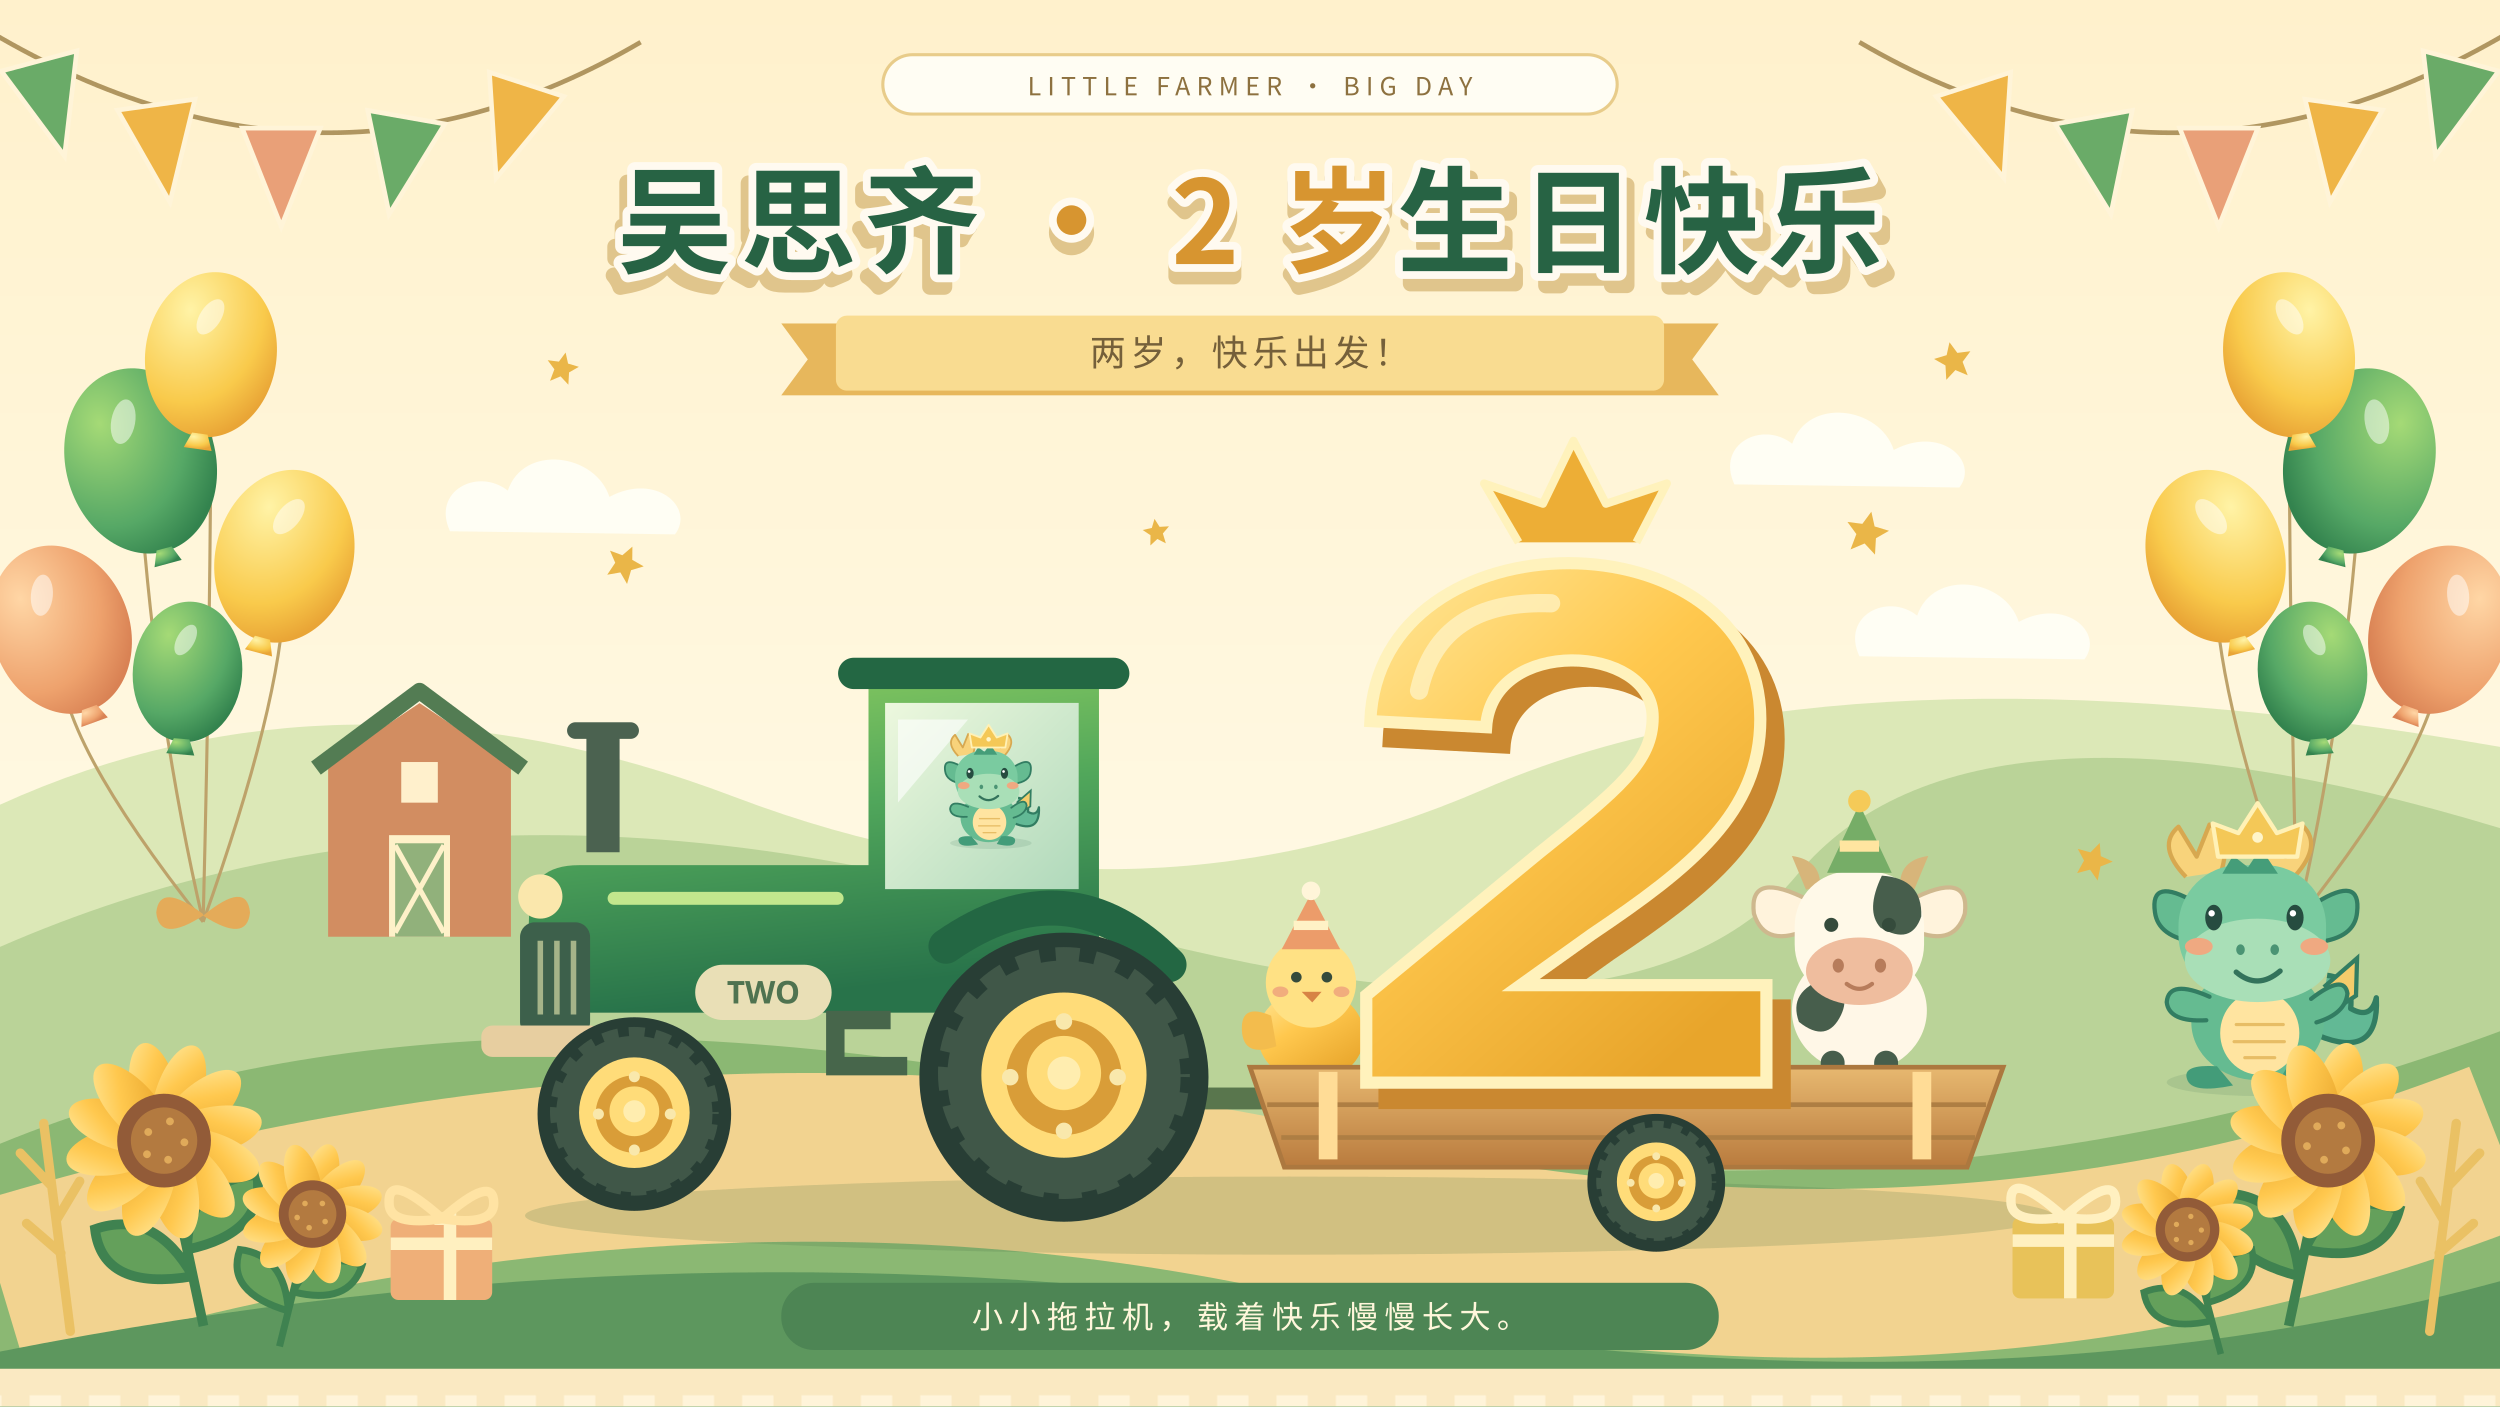
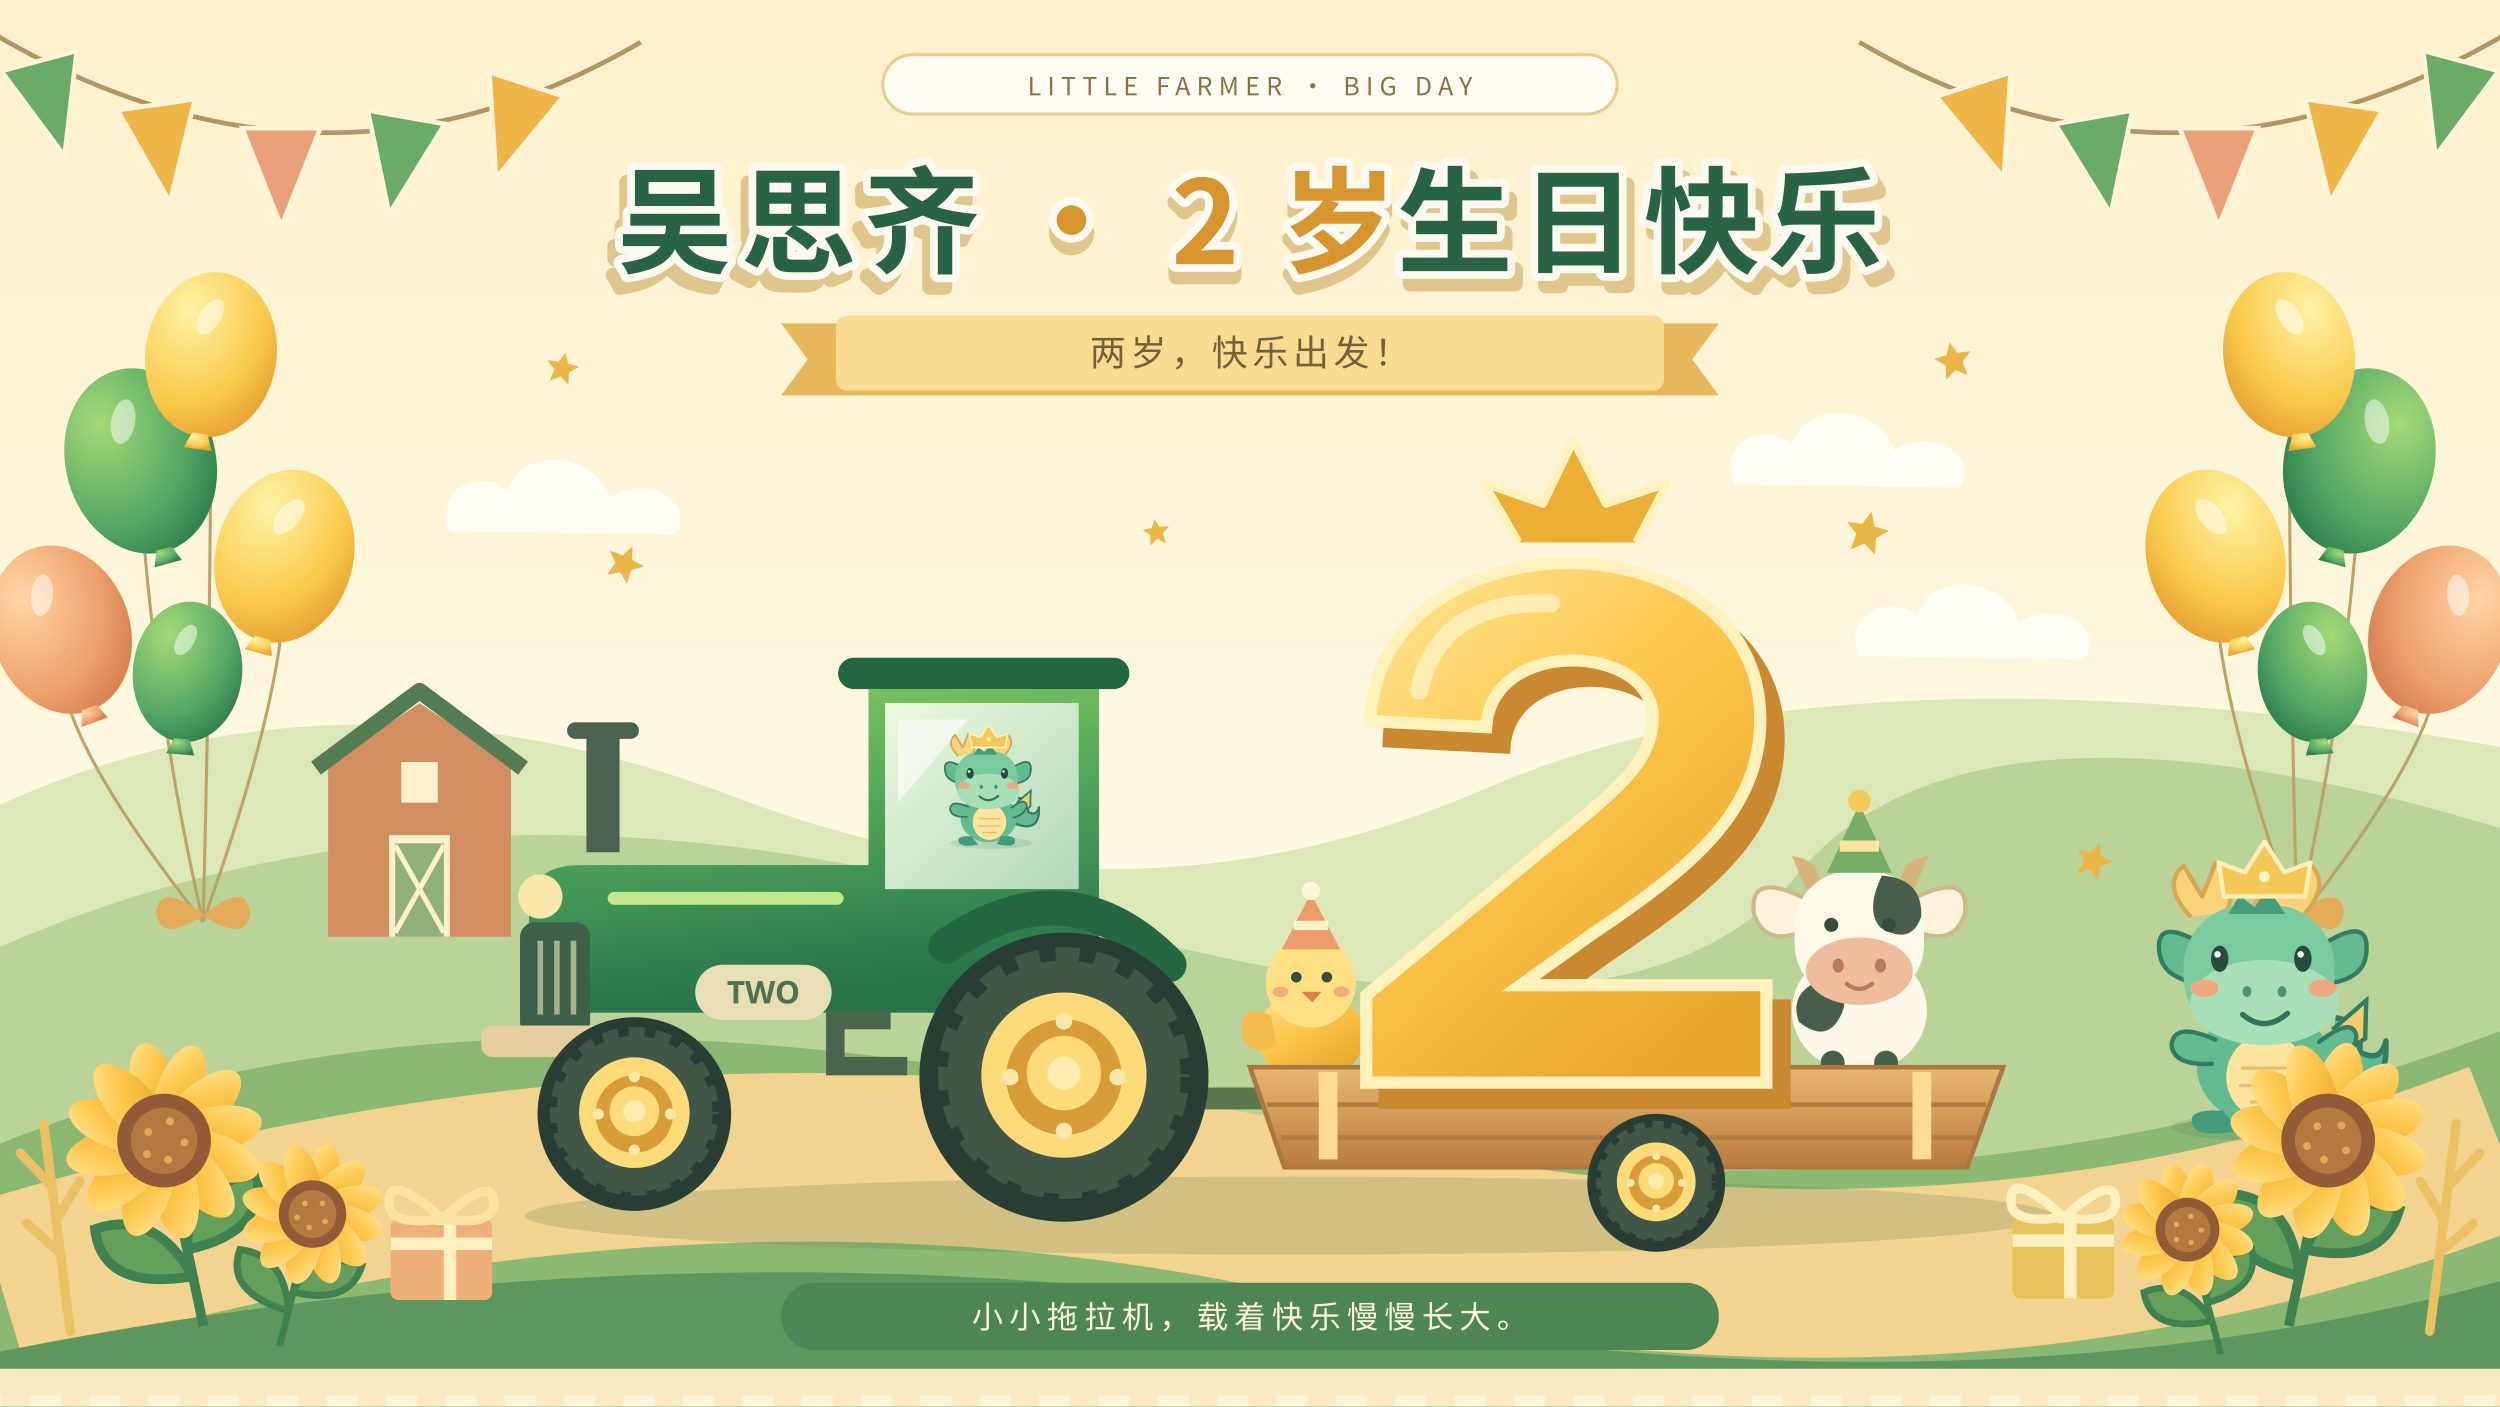
<svg xmlns="http://www.w3.org/2000/svg" id="farm-scene" width="3840" height="2160" viewBox="0 0 1600 900" role="img" aria-label="吴思齐两岁生日背景">
  <defs>
    <g id="farm-dragon" transform="translate(-150 -170)">
      <ellipse cx="154" cy="272" rx="90" ry="13" fill="#285c48" opacity=".12" />
      <path d="M205 228q58 24 55-35-5 21-24 10 3-28-22-31" fill="#62b995" stroke="#327d62" stroke-width="5" stroke-linejoin="round" />
      <path d="M211 183l31-27-1 35-20 13" fill="#f4cc6b" stroke="#327d62" stroke-width="4" />
      <ellipse cx="149" cy="216" rx="62" ry="54" fill="#65bb91" />
      <ellipse cx="151" cy="226" rx="37" ry="39" fill="#ffe4a0" />
      <path d="M129 218h44m-46 16h47m-37 15h28" stroke="#e7bd65" stroke-width="3" stroke-linecap="round" />
      <path d="M111 257q-33-2-28 12 4 14 43 6m51-18q35-3 30 13-4 13-40 4" fill="#439c79" />
      <path d="M104 192q-38-17-40 5 2 19 37 17m98-20q31-24 34-5-2 19-29 27" fill="#65bb91" stroke="#327d62" stroke-width="4" stroke-linecap="round" />
      <path d="M91 104q-43-25-38 9 3 23 38 28m113-37q42-26 38 9-2 24-37 28" fill="#65bb91" stroke="#327d62" stroke-width="4" />
      <path d="M82 80Q54 51 75 33l17 28 12-30q21 11 11 44m69 4q26-29 7-47l-16 29-13-28q-20 10-10 43" fill="#f8d37b" stroke="#d7a850" stroke-width="4" stroke-linejoin="round" />
      <rect x="75" y="69" width="138" height="122" rx="57" fill="#7acba0" />
      <path d="M116 77l10-17 14 11 12-18 16 24" fill="#459d79" />
      <ellipse cx="149" cy="158" rx="68" ry="39" fill="#a9dfb7" />
      <ellipse cx="108" cy="118" rx="8" ry="12" fill="#264c40" />
      <ellipse cx="184" cy="118" rx="8" ry="12" fill="#264c40" />
      <circle cx="106" cy="114" r="3" fill="#fff" />
      <circle cx="182" cy="114" r="3" fill="#fff" />
      <ellipse cx="94" cy="145" rx="13" ry="8" fill="#efa981" />
      <ellipse cx="202" cy="145" rx="13" ry="8" fill="#efa981" />
      <ellipse cx="133" cy="148" rx="4" ry="5" fill="#4b9474" />
      <ellipse cx="165" cy="148" rx="4" ry="5" fill="#4b9474" />
      <path d="M129 169q20 17 41-1" fill="none" stroke="#33735b" stroke-width="5" stroke-linecap="round" />
      <path d="M112 61l-5-31 24 9 18-28 18 28 24-9-5 31Z" fill="#f4c857" stroke="#fff1b6" stroke-width="4" stroke-linejoin="round" />
      <circle cx="149" cy="43" r="5" fill="#fff5c9" />
    </g>
    <linearGradient id="farm-sky" x2="0" y2="1">
      <stop stop-color="#fff1cc" />
      <stop offset="1" stop-color="#fffdf0" />
    </linearGradient>
    <linearGradient id="farm-green" x2=".2" y2="1">
      <stop stop-color="#89ca60" />
      <stop offset=".45" stop-color="#51a75b" />
      <stop offset="1" stop-color="#28734a" />
    </linearGradient>
    <linearGradient id="farm-gold" x2=".7" y2="1">
      <stop stop-color="#ffe89b" />
      <stop offset=".45" stop-color="#ffc84e" />
      <stop offset="1" stop-color="#e8a52b" />
    </linearGradient>
    <linearGradient id="farm-glass" x2="1" y2="1">
      <stop stop-color="#edf8de" />
      <stop offset="1" stop-color="#b0d9bb" />
    </linearGradient>
    <linearGradient id="farm-wood" x2="0" y2="1">
      <stop stop-color="#e7b870" />
      <stop offset="1" stop-color="#b97b3e" />
    </linearGradient>
    <linearGradient id="farm-cream" x2="0" y2="1">
      <stop stop-color="#fffef4" />
      <stop offset="1" stop-color="#f4dfad" />
    </linearGradient>
    <radialGradient id="farm-balloon-g" cx=".3" cy=".25" r=".8">
      <stop stop-color="#a5da76" />
      <stop offset=".7" stop-color="#56a866" />
      <stop offset="1" stop-color="#33834e" />
    </radialGradient>
    <radialGradient id="farm-balloon-y" cx=".3" cy=".25" r=".8">
      <stop stop-color="#fff3a6" />
      <stop offset=".7" stop-color="#f9ca4b" />
      <stop offset="1" stop-color="#e9a536" />
    </radialGradient>
    <radialGradient id="farm-balloon-o" cx=".3" cy=".25" r=".8">
      <stop stop-color="#ffd6a5" />
      <stop offset=".7" stop-color="#eea26d" />
      <stop offset="1" stop-color="#d98254" />
    </radialGradient>
    <pattern id="farm-gingham" width="38" height="38" patternUnits="userSpaceOnUse">
      <rect width="38" height="38" fill="#fff4d9" />
      <path d="M0 10h38M10 0v38" stroke="#eac571" stroke-width="18" opacity=".22" />
    </pattern>
    <g id="farm-star">
      <path d="M0-16 5-5 17-4 8 4 10 17 0 10-10 17-8 4-17-4-5-5Z" fill="#eab648" />
    </g>
    <g id="farm-cloud" fill="#fffef4">
      <path d="M0 38C-12 12 18-3 37 12C47-18 93-12 102 16C132 0 157 23 144 40Z" />
    </g>
    <g id="farm-tire">
      <circle r="70" fill="#283e35" />
      <circle cy="-2" r="61" fill="#405748" />
      <circle r="62" fill="none" stroke="#283e35" stroke-width="11" stroke-dasharray="8 12" />
      <circle cy="-1" r="40" fill="#ffdc79" />
      <circle r="28" fill="#d99d38" />
      <circle cy="-2" r="18" fill="#ffdc79" />
      <circle cy="-2" r="8" fill="#ffedaf" />
      <g fill="#f9e8ac">
        <circle cy="-27" r="4" />
        <circle cy="26" r="4" />
        <circle cx="-26" r="4" />
        <circle cx="26" r="4" />
      </g>
    </g>
    <g id="farm-sunflower">
      <path d="M0 0v97m0-26q-47-2-44-34 32-4 44 34m0-14q41 0 43-30-36-4-43 30" fill="#64a05b" stroke="#3f8250" stroke-width="5" />
      <ellipse cy="-24" rx="12" ry="27" fill="url(#farm-gold)" transform="rotate(0)" />
      <ellipse cy="-24" rx="12" ry="27" fill="url(#farm-gold)" transform="rotate(30)" />
      <ellipse cy="-24" rx="12" ry="27" fill="url(#farm-gold)" transform="rotate(60)" />
      <ellipse cy="-24" rx="12" ry="27" fill="url(#farm-gold)" transform="rotate(90)" />
      <ellipse cy="-24" rx="12" ry="27" fill="url(#farm-gold)" transform="rotate(120)" />
      <ellipse cy="-24" rx="12" ry="27" fill="url(#farm-gold)" transform="rotate(150)" />
      <ellipse cy="-24" rx="12" ry="27" fill="url(#farm-gold)" transform="rotate(180)" />
      <ellipse cy="-24" rx="12" ry="27" fill="url(#farm-gold)" transform="rotate(210)" />
      <ellipse cy="-24" rx="12" ry="27" fill="url(#farm-gold)" transform="rotate(240)" />
      <ellipse cy="-24" rx="12" ry="27" fill="url(#farm-gold)" transform="rotate(270)" />
      <ellipse cy="-24" rx="12" ry="27" fill="url(#farm-gold)" transform="rotate(300)" />
      <ellipse cy="-24" rx="12" ry="27" fill="url(#farm-gold)" transform="rotate(330)" />
      <circle r="24" fill="#925b38" />
      <circle r="17" fill="#b37a40" />
      <g fill="#e0aa5a">
        <circle cx="-7" cy="-6" r="2" />
        <circle cx="5" cy="-9" r="2" />
        <circle cx="10" cy="3" r="2" />
        <circle cy="10" r="2" />
        <circle cx="-10" cy="5" r="2" />
      </g>
    </g>
    <g id="farm-chick">
      <ellipse cy="28" rx="40" ry="35" fill="url(#farm-gold)" />
      <circle cy="-12" r="34" fill="#ffe184" />
      <path d="M-22-37 0-79 22-37Z" fill="#ec9c6a" />
      <path d="M-13-55h26" stroke="#fff2c6" stroke-width="7" />
      <circle cy="-81" r="7" fill="#fff5d9" />
      <path d="M-30 13q-23-10-22 11t26 12" fill="#f3bc4d" />
      <circle cx="-11" cy="-16" r="4" fill="#354b3c" />
      <circle cx="12" cy="-16" r="4" fill="#354b3c" />
      <path d="M-7-5h15L1 3Z" fill="#d78345" />
      <ellipse cx="-23" cy="-5" rx="6" ry="4" fill="#f1ad7d" />
      <ellipse cx="23" cy="-5" rx="6" ry="4" fill="#f1ad7d" />
      <path d="M-13 57v10h-12m38-10v10h12" fill="none" stroke="#bd7f3d" stroke-width="5" stroke-linecap="round" />
    </g>
    <g id="farm-cow">
      <ellipse cy="42" rx="48" ry="44" fill="#fff7e7" />
      <path d="M-24 19q-27 9-19 31 20 16 30-5 8-17-11-26Z" fill="#475e4c" />
      <path d="M-35-36q-44-23-40 9 8 26 41 10m69-19q44-23 40 9-8 26-41 10" fill="#fff3dc" stroke="#ceb88e" stroke-width="3" />
      <path d="M-38-44l-10-24q21 3 20 22m67 2 10-24q-21 3-20 22" fill="#d7b57a" />
      <rect x="-46" y="-57" width="92" height="91" rx="39" fill="#fff9e8" />
      <path d="M16-54q29 2 28 29-7 21-29 8-11-12 1-37Z" fill="#475e4c" />
      <circle cx="-20" cy="-19" r="5" fill="#354b3c" />
      <circle cx="21" cy="-19" r="5" fill="#354b3c" />
      <ellipse cy="14" rx="38" ry="24" fill="#efbd9e" />
      <ellipse cx="-15" cy="10" rx="4" ry="5" fill="#b77c5b" />
      <ellipse cx="15" cy="10" rx="4" ry="5" fill="#b77c5b" />
      <path d="M-9 23q9 7 18 0" stroke="#b77c5b" stroke-width="3" fill="none" stroke-linecap="round" />
      <path d="M-23-56 0-105 23-56Z" fill="#76ad67" />
      <path d="M-14-75h28" stroke="#ffe5a0" stroke-width="8" />
      <circle cy="-107" r="8" fill="#f5ca58" />
      <path d="M-19 79v12m38-12v12" stroke="#475e4c" stroke-width="17" stroke-linecap="round" />
    </g>
  </defs>
  <path d="M0 0H1600V900H0Z" fill="url(#farm-sky)" />
  <path d="M-20 12Q200 150 410 27M1190 27Q1400 150 1620 12" fill="none" stroke="#b09660" stroke-width="3" />
  <path d="M-25 0h50L0 63Z" fill="#6aab68" stroke="#fff4d8" stroke-width="3" transform="translate(25 39) rotate(-15)" />
  <path d="M-25 0h50L0 63Z" fill="#6aab68" stroke="#fff4d8" stroke-width="3" transform="translate(1575 39) rotate(15)" />
  <path d="M-25 0h50L0 63Z" fill="#efb547" stroke="#fff4d8" stroke-width="3" transform="translate(100 67) rotate(-8)" />
  <path d="M-25 0h50L0 63Z" fill="#efb547" stroke="#fff4d8" stroke-width="3" transform="translate(1500 67) rotate(8)" />
  <path d="M-25 0h50L0 63Z" fill="#e9a078" stroke="#fff4d8" stroke-width="3" transform="translate(180 82) rotate(0)" />
  <path d="M-25 0h50L0 63Z" fill="#e9a078" stroke="#fff4d8" stroke-width="3" transform="translate(1420 82) rotate(0)" />
  <path d="M-25 0h50L0 63Z" fill="#6aab68" stroke="#fff4d8" stroke-width="3" transform="translate(260 75) rotate(10)" />
  <path d="M-25 0h50L0 63Z" fill="#6aab68" stroke="#fff4d8" stroke-width="3" transform="translate(1340 75) rotate(-10)" />
  <path d="M-25 0h50L0 63Z" fill="#efb547" stroke="#fff4d8" stroke-width="3" transform="translate(337 54) rotate(18)" />
  <path d="M-25 0h50L0 63Z" fill="#efb547" stroke="#fff4d8" stroke-width="3" transform="translate(1263 54) rotate(-18)" />
  <g class="cloud">
    <use href="#farm-cloud" x="288" y="302" />
    <use href="#farm-cloud" x="1190" y="382" />
  </g>
  <g class="cloud two">
    <use href="#farm-cloud" x="1110" y="272" />
  </g>
  <path d="M0 515Q220 415 470 510T950 505T1600 478V900H0Z" fill="#dce8b7" />
  <path d="M0 606Q300 475 670 584T1150 560T1600 530V900H0Z" fill="#bad398" />
  <path d="M0 732Q300 609 750 709T1600 660V900H0Z" fill="#8bb873" />
  <path d="M0 821Q450 686 850 778T1600 733" stroke="#f2d390" stroke-width="108" fill="none" />
  <path d="M0 865Q450 776 860 843T1600 820V900H0Z" fill="#5d975e" />
  <path d="M0 876H1600V900H0Z" fill="url(#farm-gingham)" />
  <g transform="translate(130 230) scale(1 1)">
    <g class="party-balloons">
      <g stroke="#bda26a" stroke-width="2" fill="none">
        <path d="M0 360Q-30 230-40 90M0 360Q50 220 52 150M0 360Q-95 240-91 190M0 360Q5 160 5 15" />
      </g>
      <g transform="translate(-40 65) rotate(-15)">
        <ellipse rx="48" ry="60" fill="url(#farm-balloon-g)" />
        <path d="M-5 58l-4 10h18l-4-10" fill="url(#farm-balloon-g)" />
        <ellipse cx="-15.36" cy="-22.8" rx="7.68" ry="14.4" fill="#fff" opacity=".5" transform="rotate(25)" />
      </g>
      <g transform="translate(52 126) rotate(15)">
        <ellipse rx="44" ry="56" fill="url(#farm-balloon-y)" />
        <path d="M-5 54l-4 10h18l-4-10" fill="url(#farm-balloon-y)" />
        <ellipse cx="-14.08" cy="-21.28" rx="7.04" ry="13.44" fill="#fff" opacity=".5" transform="rotate(25)" />
      </g>
      <g transform="translate(-91 173) rotate(-20)">
        <ellipse rx="44" ry="55" fill="url(#farm-balloon-o)" />
        <path d="M-5 53l-4 10h18l-4-10" fill="url(#farm-balloon-o)" />
        <ellipse cx="-14.08" cy="-20.9" rx="7.04" ry="13.2" fill="#fff" opacity=".5" transform="rotate(25)" />
      </g>
      <g transform="translate(5 -3) rotate(8)">
        <ellipse rx="42" ry="53" fill="url(#farm-balloon-y)" />
        <path d="M-5 51l-4 10h18l-4-10" fill="url(#farm-balloon-y)" />
        <ellipse cx="-13.44" cy="-20.14" rx="6.72" ry="12.72" fill="#fff" opacity=".5" transform="rotate(25)" />
      </g>
      <g transform="translate(-10 200) rotate(5)">
        <ellipse rx="35" ry="45" fill="url(#farm-balloon-g)" />
        <path d="M-5 43l-4 10h18l-4-10" fill="url(#farm-balloon-g)" />
        <ellipse cx="-11.2" cy="-17.1" rx="5.6" ry="10.8" fill="#fff" opacity=".5" transform="rotate(25)" />
      </g>
      <path d="M0 355q-28-21-30-1 2 20 30 2 28-23 30-2-2 20-30 2" fill="#e4ab59" />
    </g>
  </g>
  <g transform="translate(1470 230) scale(-1 1)">
    <g class="party-balloons">
      <g stroke="#bda26a" stroke-width="2" fill="none">
        <path d="M0 360Q-30 230-40 90M0 360Q50 220 52 150M0 360Q-95 240-91 190M0 360Q5 160 5 15" />
      </g>
      <g transform="translate(-40 65) rotate(-15)">
        <ellipse rx="48" ry="60" fill="url(#farm-balloon-g)" />
        <path d="M-5 58l-4 10h18l-4-10" fill="url(#farm-balloon-g)" />
        <ellipse cx="-15.36" cy="-22.8" rx="7.68" ry="14.4" fill="#fff" opacity=".5" transform="rotate(25)" />
      </g>
      <g transform="translate(52 126) rotate(15)">
        <ellipse rx="44" ry="56" fill="url(#farm-balloon-y)" />
        <path d="M-5 54l-4 10h18l-4-10" fill="url(#farm-balloon-y)" />
        <ellipse cx="-14.08" cy="-21.28" rx="7.04" ry="13.44" fill="#fff" opacity=".5" transform="rotate(25)" />
      </g>
      <g transform="translate(-91 173) rotate(-20)">
        <ellipse rx="44" ry="55" fill="url(#farm-balloon-o)" />
        <path d="M-5 53l-4 10h18l-4-10" fill="url(#farm-balloon-o)" />
        <ellipse cx="-14.08" cy="-20.9" rx="7.04" ry="13.2" fill="#fff" opacity=".5" transform="rotate(25)" />
      </g>
      <g transform="translate(5 -3) rotate(8)">
        <ellipse rx="42" ry="53" fill="url(#farm-balloon-y)" />
        <path d="M-5 51l-4 10h18l-4-10" fill="url(#farm-balloon-y)" />
        <ellipse cx="-13.44" cy="-20.14" rx="6.72" ry="12.72" fill="#fff" opacity=".5" transform="rotate(25)" />
      </g>
      <g transform="translate(-10 200) rotate(5)">
        <ellipse rx="35" ry="45" fill="url(#farm-balloon-g)" />
        <path d="M-5 43l-4 10h18l-4-10" fill="url(#farm-balloon-g)" />
        <ellipse cx="-11.2" cy="-17.1" rx="5.6" ry="10.8" fill="#fff" opacity=".5" transform="rotate(25)" />
      </g>
      <path d="M0 355q-28-21-30-1 2 20 30 2 28-23 30-2-2 20-30 2" fill="#e4ab59" />
    </g>
  </g>
  <use href="#farm-star" transform="translate(360 235) scale(0.6) rotate(12)" />
  <use href="#farm-star" transform="translate(1250 230) scale(0.7) rotate(-12)" />
  <use href="#farm-star" transform="translate(400 360) scale(0.7) rotate(25)" />
  <use href="#farm-star" transform="translate(1195 340) scale(0.8) rotate(12)" />
  <use href="#farm-star" transform="translate(740 340) scale(0.5) rotate(-8)" />
  <use href="#farm-star" transform="translate(1340 550) scale(0.7) rotate(20)" />
  <g transform="translate(210 450) scale(.65)">
    <path d="M0 60 90 0l90 60v170H0Z" fill="#d28d61" />
    <path d="M-12 64 90-12 192 64" stroke="#537c53" stroke-width="16" fill="none" stroke-linejoin="round" />
    <path d="M60 130h60v100H60Z" fill="#fef1c9" />
    <path d="M66 138h48v92H66Z" fill="#91b17b" />
    <path d="M66 140l48 86m0-86-48 86" stroke="#fef1c9" stroke-width="5" />
    <rect x="72" y="58" width="36" height="40" fill="#fff0cc" />
  </g>
  <g class="party-ride">
    <ellipse cx="825" cy="778" rx="489" ry="25" fill="#497447" opacity=".2" />
    <path d="M735 703h120" stroke="#59764d" stroke-width="14" stroke-linecap="round" />
    <g transform="translate(1190 609) scale(.9)">
      <use href="#farm-cow" />
    </g>
    <g transform="translate(839 639) scale(.85)">
      <use href="#farm-chick" />
    </g>
    <path d="M800 683h482l-23 64H822Z" fill="url(#farm-wood)" stroke="#ac783f" stroke-width="3" />
    <path d="M811 707h460m-451 21h444" stroke="#ae7e43" stroke-width="3" />
    <path d="M850 686v56m380-56v56" stroke="#ffdc96" stroke-width="12" />
    <g transform="translate(1060 757)">
      <g class="party-trailer-wheel">
        <use href="#farm-tire" transform="scale(.63)" />
      </g>
    </g>
    <g transform="translate(-280 -143) scale(1.3)">
      <path d="M890 465C894 361 1082 362 1082 464C1082 510 1048 537 999 570L964 595H1085V643H888V600L973 530C1013 498 1029 485 1029 463C1029 427 950 423 947 468Z" fill="#ca8830" stroke="#ca8830" stroke-width="6" transform="translate(9 10)" />
      <path d="M890 465C894 361 1082 362 1082 464C1082 510 1048 537 999 570L964 595H1085V643H888V600L973 530C1013 498 1029 485 1029 463C1029 427 950 423 947 468Z" fill="url(#farm-gold)" stroke="#fff2bc" stroke-width="6" />
      <path d="M963 377l-17-29 29 10 15-31 16 31 30-10-15 29" fill="#edae36" stroke="#fff2bc" stroke-width="4" stroke-linejoin="round" />
      <path d="M914 450q10-45 65-43" fill="none" stroke="#fff5cb" stroke-width="9" stroke-linecap="round" opacity=".7" />
    </g>
    <g transform="translate(-79 -113) scale(1.18)">
      <g>
        <path d="M354 590q0-25 27-25h157v-98h125v178H352Z" fill="url(#farm-green)" />
        <path d="M547 477h105v101H547Z" fill="url(#farm-glass)" />
        <path d="M554 486l38 0-38 45Z" fill="#fff" opacity=".6" />
        <path d="M598 478v100" stroke="url(#farm-green)" stroke-width="10" />
        <path d="M530 461h141" stroke="#236743" stroke-width="17" stroke-linecap="round" />
        <path d="M385 558v-63h18v63" fill="#4b6250" />
        <path d="M379 492h30" stroke="#4b6250" stroke-width="9" stroke-linecap="round" />
        <rect x="349" y="596" width="38" height="62" rx="8" fill="#3d604b" />
        <path d="M360 606v40m9-40v40m9-40v40" stroke="#a5b489" stroke-width="3" />
        <path d="M400 583h121" stroke="#c2e78d" stroke-width="7" stroke-linecap="round" />
        <rect x="328" y="652" width="65" height="17" rx="6" fill="#e7cea0" />
        <circle cx="360" cy="582" r="12" fill="#fae7ac" />
        <path d="M580 609q66-46 121 10" fill="none" stroke="#236743" stroke-width="19" stroke-linecap="round" />
        <rect x="444" y="619" width="74" height="30" rx="15" fill="#e9dfb6" />
        <text x="481" y="640" text-anchor="middle" fill="#4f7350" font-size="17" font-family="sans-serif" font-weight="700">TWO</text>
        <path d="M550 649h-30v25h39" fill="none" stroke="#47664b" stroke-width="10" />
        <g class="wheel rear">
          <use href="#farm-tire" transform="translate(644 680) scale(1.12)" />
        </g>
        <g class="wheel front">
          <use href="#farm-tire" transform="translate(411 700) scale(.75)" />
        </g>
      </g>
-       <g transform="translate(1205 525) scale(.58)">
-         <ellipse cx="154" cy="272" rx="90" ry="13" fill="#285c48" opacity=".12" />
-         <path d="M205 228q58 24 55-35-5 21-24 10 3-28-22-31" fill="#62b995" stroke="#327d62" stroke-width="5" stroke-linejoin="round" />
-         <path d="M211 183l31-27-1 35-20 13" fill="#f4cc6b" stroke="#327d62" stroke-width="4" />
-         <ellipse cx="149" cy="216" rx="62" ry="54" fill="#65bb91" />
-         <ellipse cx="151" cy="226" rx="37" ry="39" fill="#ffe4a0" />
-         <path d="M129 218h44m-46 16h47m-37 15h28" stroke="#e7bd65" stroke-width="3" stroke-linecap="round" />
-         <path d="M111 257q-33-2-28 12 4 14 43 6m51-18q35-3 30 13-4 13-40 4" fill="#439c79" />
-         <path d="M104 192q-38-17-40 5 2 19 37 17m98-20q31-24 34-5-2 19-29 27" fill="#65bb91" stroke="#327d62" stroke-width="4" stroke-linecap="round" />
-         <path d="M91 104q-43-25-38 9 3 23 38 28m113-37q42-26 38 9-2 24-37 28" fill="#65bb91" stroke="#327d62" stroke-width="4" />
-         <path d="M82 80Q54 51 75 33l17 28 12-30q21 11 11 44m69 4q26-29 7-47l-16 29-13-28q-20 10-10 43" fill="#f8d37b" stroke="#d7a850" stroke-width="4" stroke-linejoin="round" />
-         <rect x="75" y="69" width="138" height="122" rx="57" fill="#7acba0" />
-         <path d="M116 77l10-17 14 11 12-18 16 24" fill="#459d79" />
-         <ellipse cx="149" cy="158" rx="68" ry="39" fill="#a9dfb7" />
-         <ellipse cx="108" cy="118" rx="8" ry="12" fill="#264c40" />
-         <ellipse cx="184" cy="118" rx="8" ry="12" fill="#264c40" />
-         <circle cx="106" cy="114" r="3" fill="#fff" />
-         <circle cx="182" cy="114" r="3" fill="#fff" />
-         <ellipse cx="94" cy="145" rx="13" ry="8" fill="#efa981" />
-         <ellipse cx="202" cy="145" rx="13" ry="8" fill="#efa981" />
-         <ellipse cx="133" cy="148" rx="4" ry="5" fill="#4b9474" />
-         <ellipse cx="165" cy="148" rx="4" ry="5" fill="#4b9474" />
-         <path d="M129 169q20 17 41-1" fill="none" stroke="#33735b" stroke-width="5" stroke-linecap="round" />
-         <path d="M112 61l-5-31 24 9 18-28 18 28 24-9-5 31Z" fill="#f4c857" stroke="#fff1b6" stroke-width="4" stroke-linejoin="round" />
-         <circle cx="149" cy="43" r="5" fill="#fff5c9" />
-       </g>
    </g>
    <g transform="translate(633 510) scale(.29)">
      <use href="#farm-dragon" />
    </g>
+   </g>
+   <g transform="translate(1450 650) scale(.7)">
+     <use href="#farm-dragon" />
  </g>
  <g transform="translate(105 730) rotate(-12) scale(1.25)">
    <use href="#farm-sunflower" />
  </g>
  <g transform="translate(200 777) rotate(14) scale(0.9)">
    <use href="#farm-sunflower" />
  </g>
  <g transform="translate(1490 730) rotate(12) scale(1.25)">
    <use href="#farm-sunflower" />
  </g>
  <g transform="translate(1400 787) rotate(-15) scale(0.85)">
    <use href="#farm-sunflower" />
  </g>
  <g stroke="#eac164" stroke-width="6" fill="none" stroke-linecap="round">
    <path d="M45 852l-17-133m11 83-22-19m19-2 15-25m-19 2-19-20M1555 852l17-133m-11 83 22-19m-19-2-15-25m19 2 19-20" />
  </g>
  <g transform="translate(250 780)">
    <rect width="65" height="52" rx="5" fill="#efaf78" />
    <path d="M28 0h10v52M0 16h65" fill="none" stroke="#fff0c0" stroke-width="8" />
    <path d="M33 0q-35-31-34-10 0 15 34 10 33-29 33-10 0 15-33 10" fill="none" stroke="#ffe3a3" stroke-width="6" />
  </g>
  <g transform="translate(1288 779)">
    <rect width="65" height="52" rx="5" fill="#e8c259" />
    <path d="M29 0h8v52M0 15h65" fill="none" stroke="#fff0c0" stroke-width="8" />
    <path d="M33 0q-35-31-34-10 0 15 34 10 33-29 33-10 0 15-33 10" fill="none" stroke="#fff0c0" stroke-width="6" />
  </g>
  <rect x="500" y="821" width="600" height="43" rx="21" fill="#4d8554" />
  <text x="800" y="850" text-anchor="middle" font-size="20" letter-spacing="4" fill="#fff7db" font-family="PingFang SC, Microsoft YaHei, Noto Sans CJK SC, sans-serif">小小拖拉机，载着快乐慢慢长大。</text>
  <g font-family="PingFang SC, Microsoft YaHei, Noto Sans CJK SC, sans-serif" text-anchor="middle">
    <rect x="565" y="35" width="470" height="38" rx="19" fill="#fffdf3" stroke="#e8cc8a" stroke-width="2" />
    <text x="800" y="61" font-size="16" letter-spacing="4" fill="#8d713f">LITTLE FARMER · BIG DAY</text>
    <text x="800" y="177" font-size="74" font-weight="bold" letter-spacing="5" stroke="#e0c58c" stroke-width="10" stroke-linejoin="round" paint-order="stroke" fill="#e0c58c">吴思齐 · 2 岁生日快乐</text>
    <text x="800" y="169" font-size="74" font-weight="bold" letter-spacing="5" stroke="#fffaf0" stroke-width="10" stroke-linejoin="round" paint-order="stroke" fill="#276344">吴思齐 <tspan fill="#d79530">· 2 岁</tspan>生日快乐</text>
    <path d="M500 207h600l-17 23 17 23H500l17-23Z" fill="#e7b75c" />
    <rect x="535" y="202" width="530" height="48" rx="7" fill="#f9dc91" />
    <text x="800" y="234" font-size="23" letter-spacing="3" fill="#75603a">两岁，快乐出发！</text>
  </g>
</svg>
